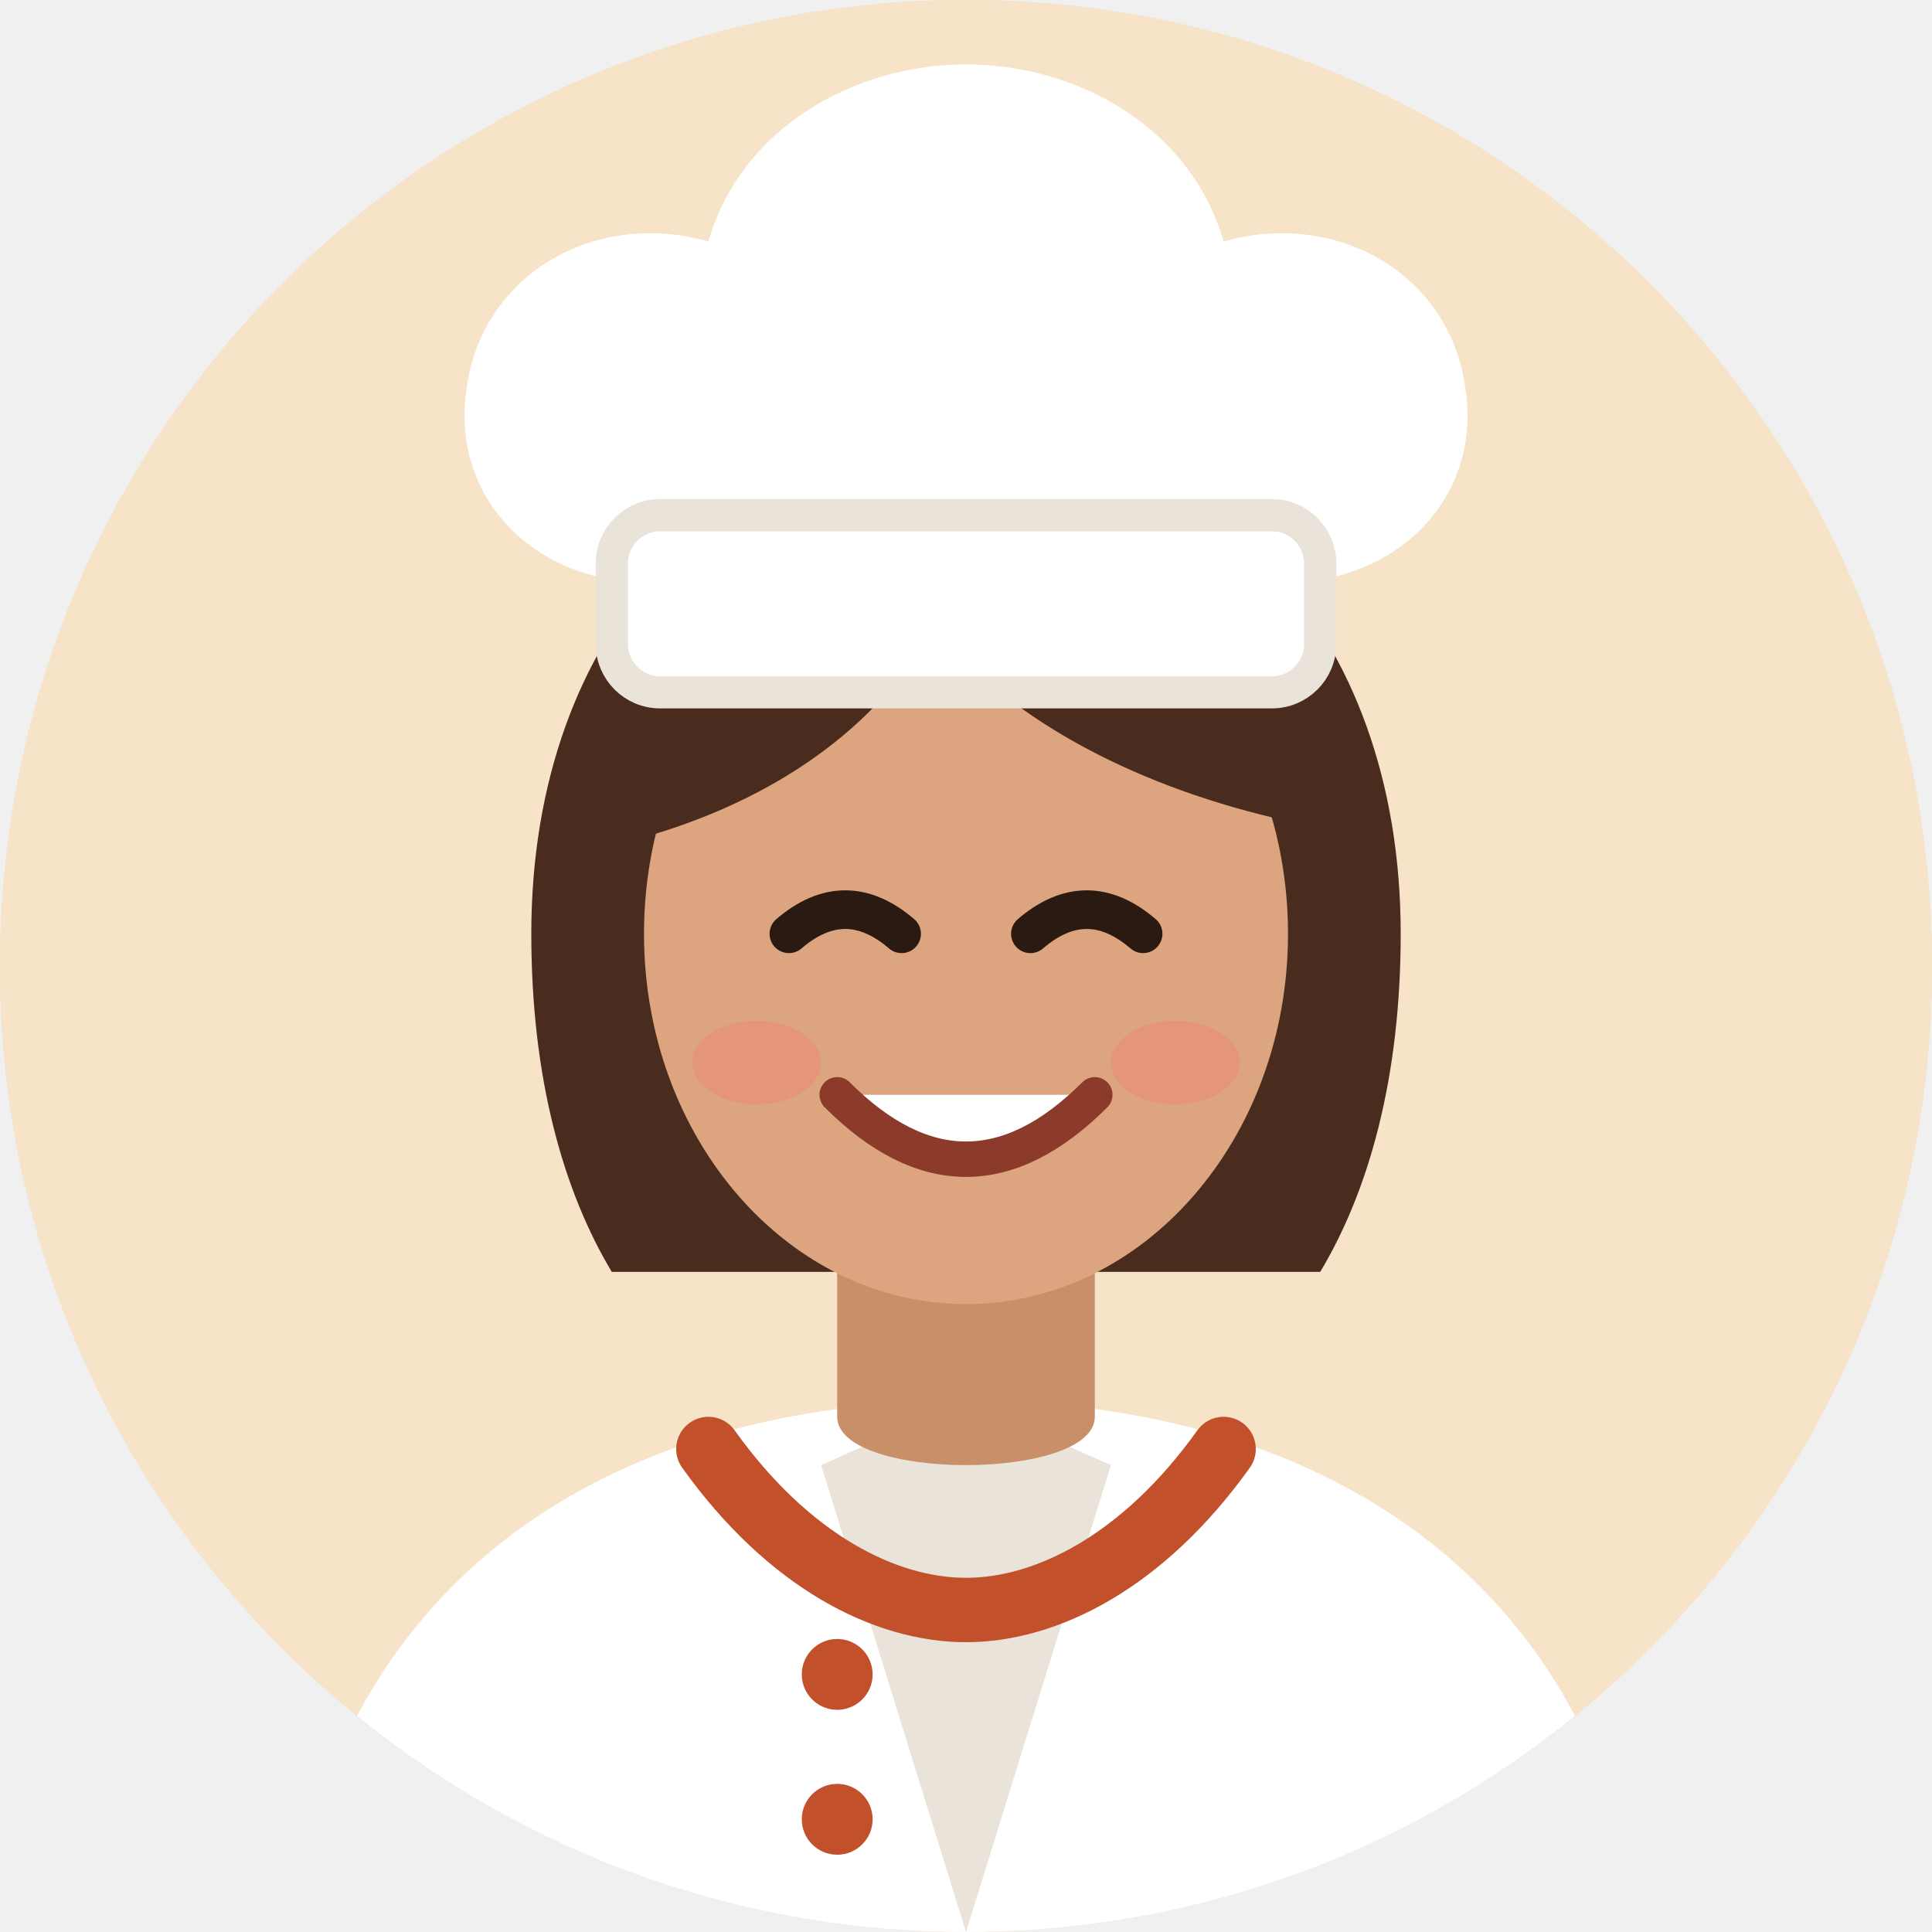
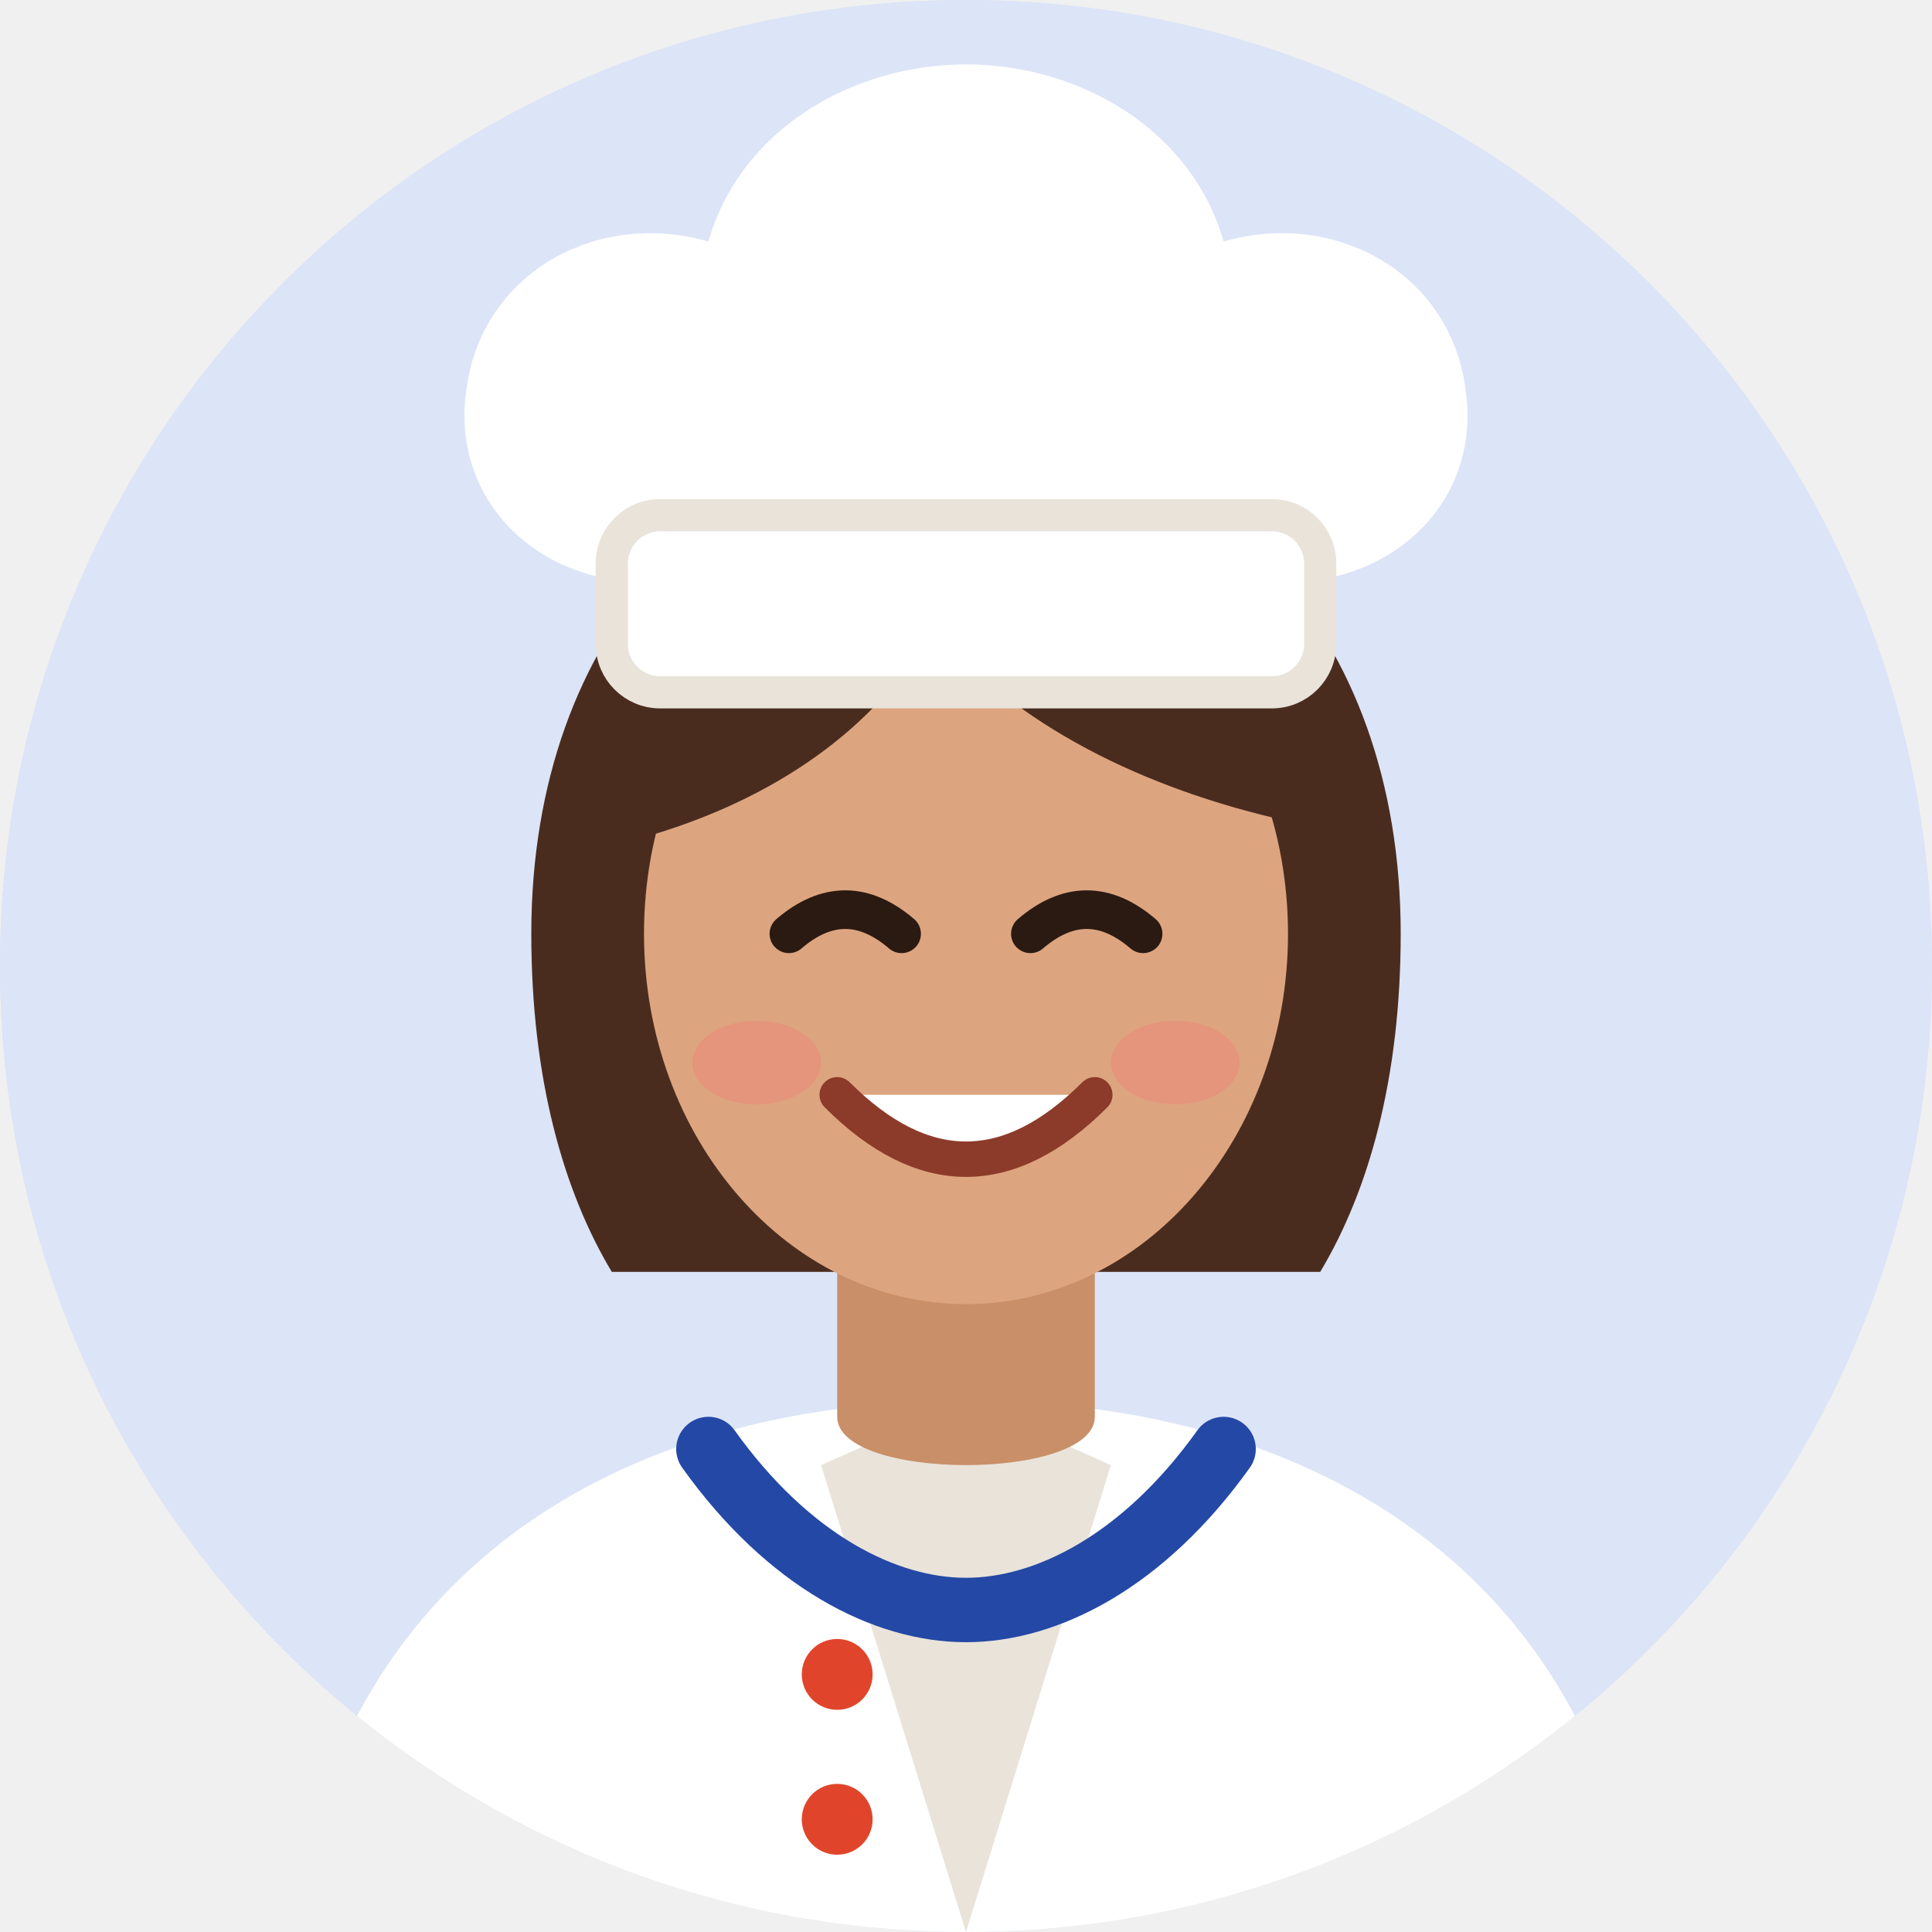
<svg xmlns="http://www.w3.org/2000/svg" viewBox="0 0 120 120" role="img" aria-label="Bia, chef da Panela de Ferro">
  <defs>
    <clipPath id="c">
      <circle cx="60" cy="60" r="60" />
    </clipPath>
  </defs>
  <g clip-path="url(#c)">
-     <rect width="120" height="120" fill="#F3D9B8" />
-     <circle cx="60" cy="60" r="60" fill="#F6E3C8" />
+     <rect width="120" height="120" fill="#DCE4F7" />
+     <circle cx="60" cy="60" r="60" fill="#DCE4F7" />
    <path d="M18 120c3-22 20-33 42-33s39 11 42 33z" fill="#FFFFFF" />
    <path d="M60 87l-9 4 9 29 9-29z" fill="#E9E3DA" />
-     <circle cx="52" cy="104" r="2.2" fill="#C2502A" />
-     <circle cx="52" cy="113" r="2.2" fill="#C2502A" />
-     <path d="M44 90c5 7 11 10 16 10s11-3 16-10" fill="none" stroke="#C2502A" stroke-width="4" stroke-linecap="round" />
+     <circle cx="52" cy="104" r="2.2" fill="#E0452B" />
+     <circle cx="52" cy="113" r="2.2" fill="#E0452B" />
+     <path d="M44 90c5 7 11 10 16 10s11-3 16-10" fill="none" stroke="#2448A5" stroke-width="4" stroke-linecap="round" />
    <path d="M52 76h16v12c0 4-16 4-16 0z" fill="#C98F68" />
    <path d="M33 58c0-19 12-31 27-31s27 12 27 31c0 9-2 16-5 21H38c-3-5-5-12-5-21z" fill="#4A2C1F" />
    <ellipse cx="60" cy="58" rx="20" ry="23" fill="#DDA57F" />
    <path d="M40 52c4-12 13-17 23-16 8 1 15 6 17 15-9-2-17-6-22-12-4 7-11 11-18 13z" fill="#4A2C1F" />
    <path d="M49 58q3.5-3 7 0" fill="none" stroke="#2B1A12" stroke-width="2.4" stroke-linecap="round" />
    <path d="M64 58q3.5-3 7 0" fill="none" stroke="#2B1A12" stroke-width="2.4" stroke-linecap="round" />
    <ellipse cx="47" cy="66" rx="4" ry="2.6" fill="#E9897A" opacity=".55" />
    <ellipse cx="73" cy="66" rx="4" ry="2.6" fill="#E9897A" opacity=".55" />
    <path d="M52 68q8 8 16 0" fill="#FFFFFF" stroke="#8C3B2A" stroke-width="2.2" stroke-linecap="round" stroke-linejoin="round" />
    <path d="M38 36c-6-1-10-6-9-12 1-7 8-11 15-9 2-7 9-11 16-11s14 4 16 11c7-2 14 2 15 9 1 6-3 11-9 12z" fill="#FFFFFF" />
    <rect x="38" y="32" width="44" height="11" rx="3" fill="#FFFFFF" stroke="#E9E3DA" stroke-width="2" />
  </g>
</svg>
